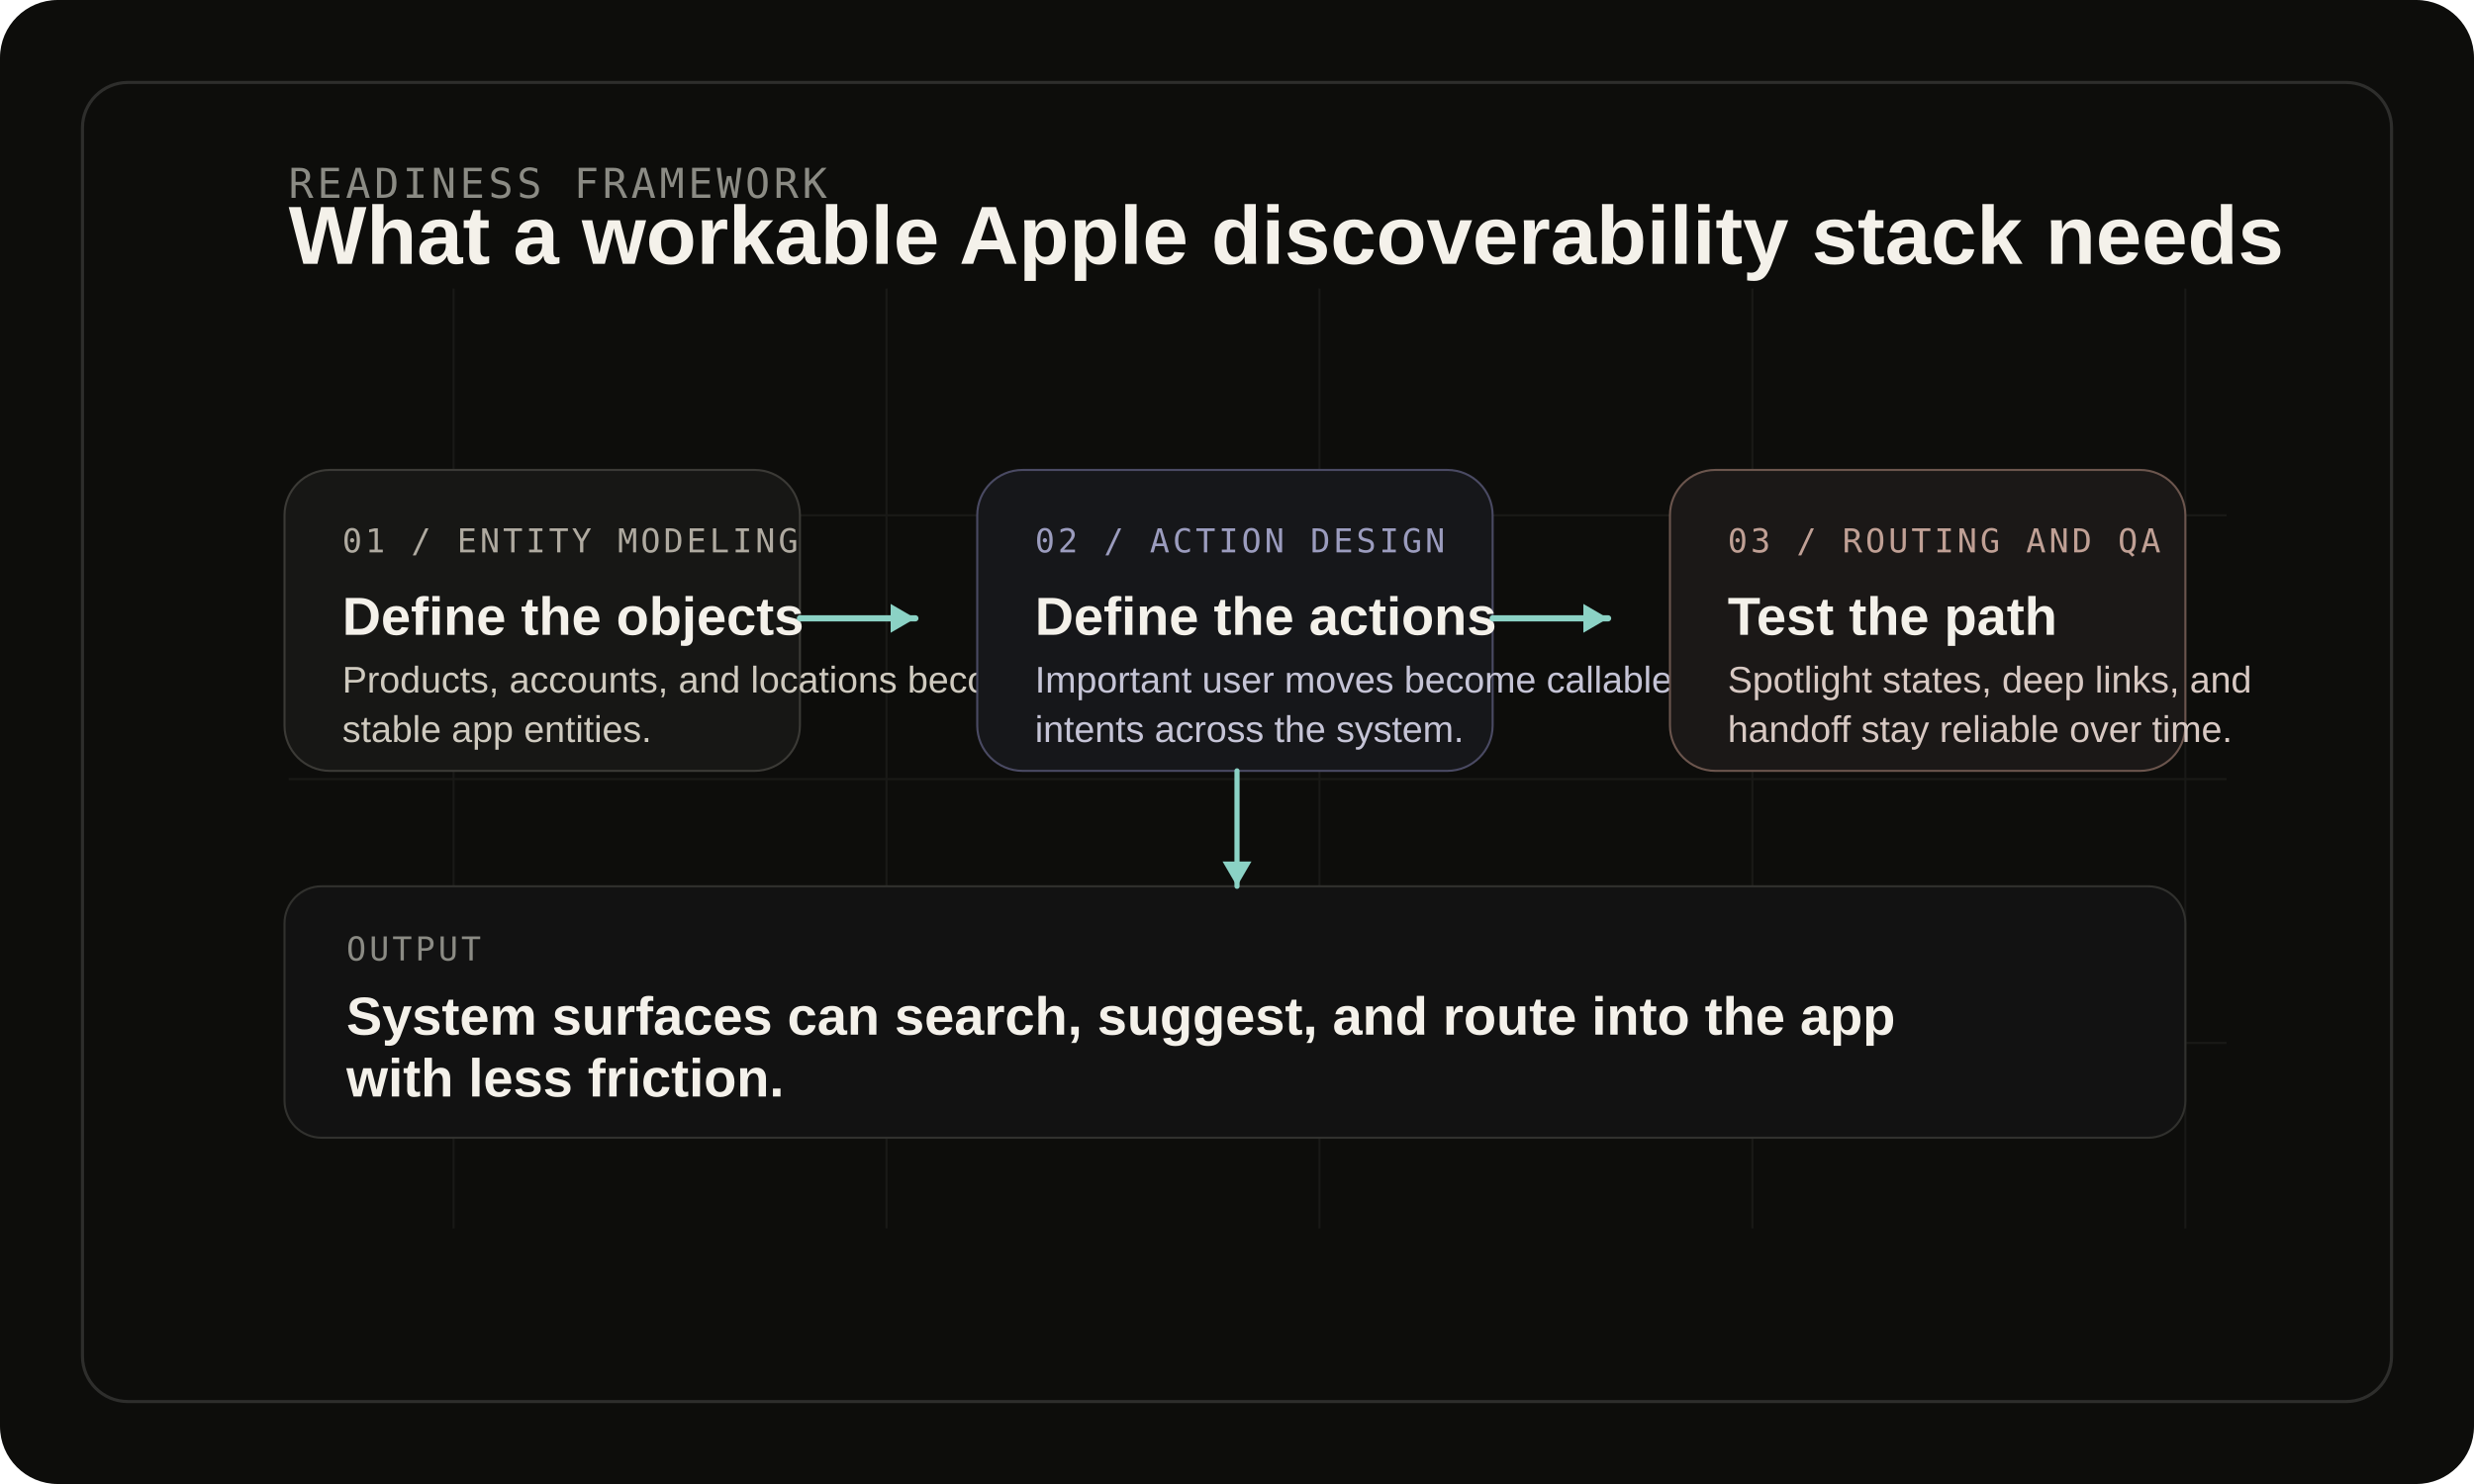
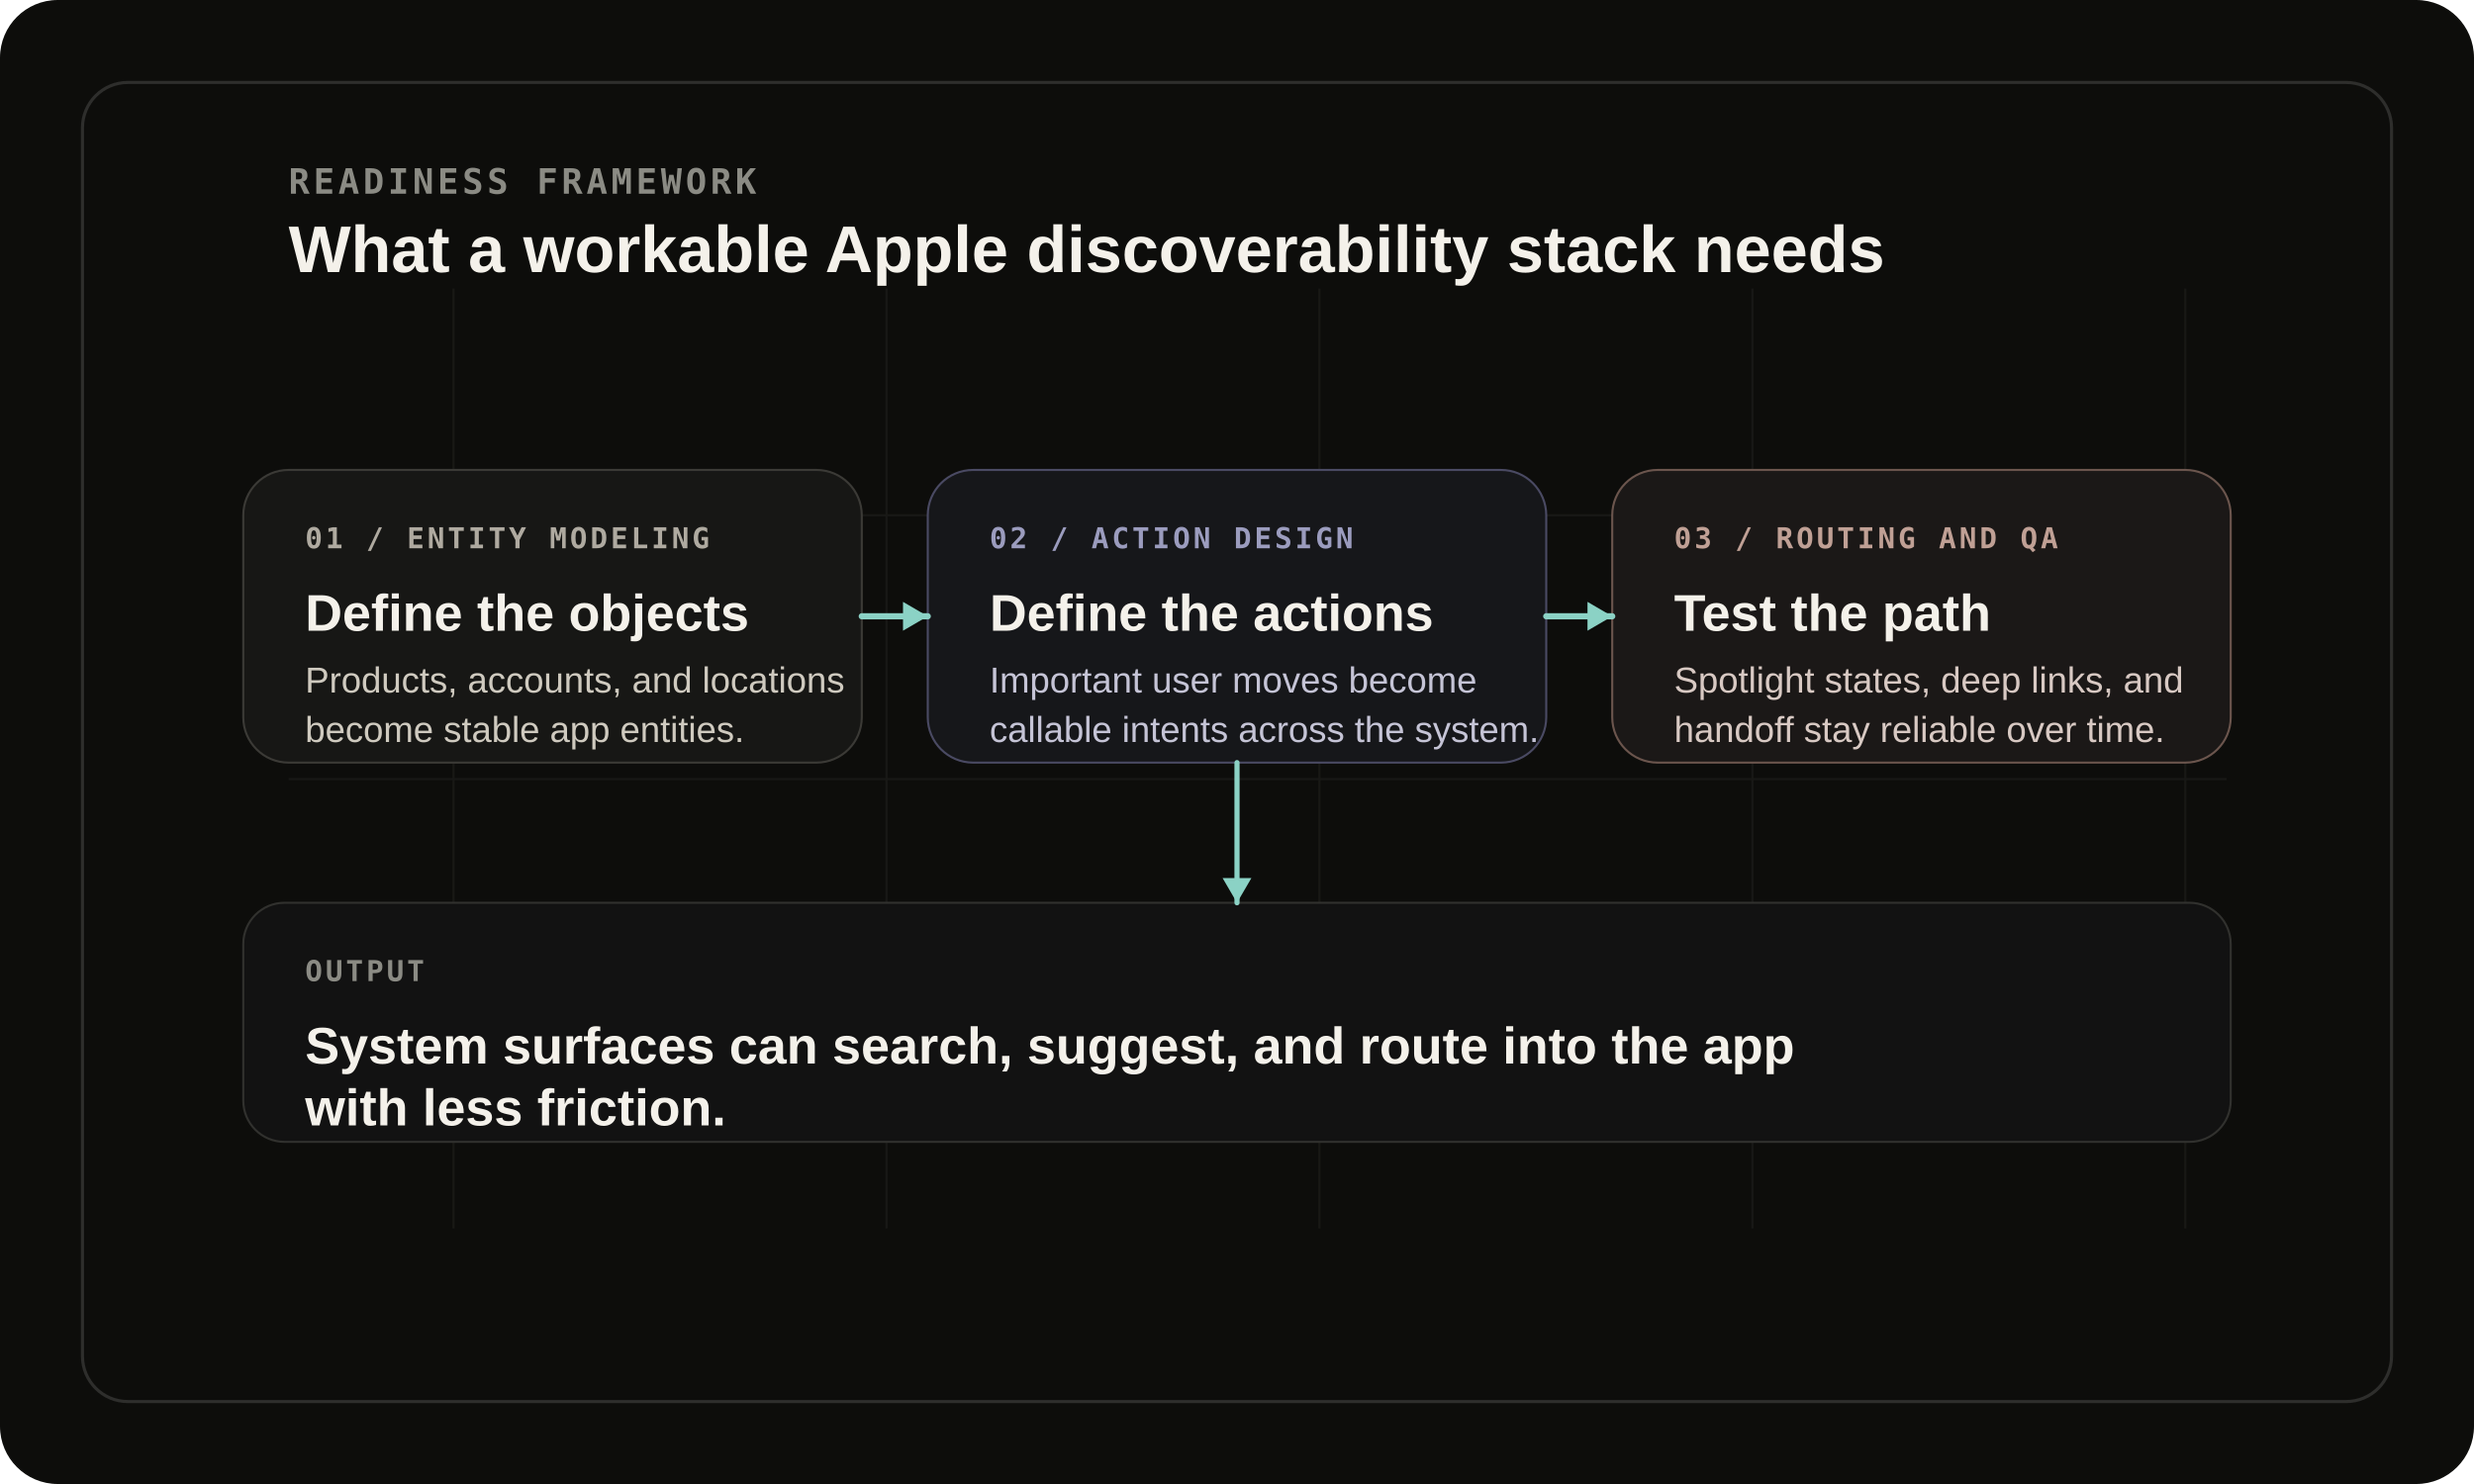
<svg xmlns="http://www.w3.org/2000/svg" width="1200" height="720" viewBox="0 0 1200 720" fill="none">
  <rect width="1200" height="720" rx="28" fill="#0D0D0B" />
  <rect x="40" y="40" width="1120" height="640" rx="22" stroke="rgba(255,255,255,0.14)" stroke-width="1.5" />
-   <g opacity="0.38">
+   <g opacity="0.36">
    <path d="M220 140V596" stroke="#2D2D29" />
    <path d="M430 140V596" stroke="#2D2D29" />
    <path d="M640 140V596" stroke="#2D2D29" />
    <path d="M850 140V596" stroke="#2D2D29" />
    <path d="M1060 140V596" stroke="#2D2D29" />
    <path d="M140 250H1080" stroke="#2D2D29" />
    <path d="M140 378H1080" stroke="#2D2D29" />
    <path d="M140 506H1080" stroke="#2D2D29" />
  </g>
-   <text x="140" y="96" fill="#8B8B84" font-family="Source Code Pro, monospace" font-size="20" letter-spacing="1.8">READINESS FRAMEWORK</text>
-   <text x="140" y="128" fill="#F4F1EA" font-family="Outfit, Arial, sans-serif" font-size="40" font-weight="700">What a workable Apple discoverability stack needs</text>
+   <text x="140" y="94" fill="#8B8B84" font-family="Source Code Pro, monospace" font-size="17" font-weight="600" letter-spacing="1.8">READINESS FRAMEWORK</text>
+   <text x="140" y="132" fill="#F4F1EA" font-family="Outfit, Arial, sans-serif" font-size="32" font-weight="700">What a workable Apple discoverability stack needs</text>
  <g>
-     <rect x="138" y="228" width="250" height="146" rx="22" fill="#171715" stroke="#3B3A36" />
-     <text x="166" y="268" fill="#AFAAA0" font-family="Source Code Pro, monospace" font-size="16" letter-spacing="1.5">01 / ENTITY MODELING</text>
-     <text x="166" y="308" fill="#F4F1EA" font-family="Outfit, Arial, sans-serif" font-size="26" font-weight="700">Define the objects</text>
-     <text x="166" y="336" fill="#CFCABF" font-family="Outfit, Arial, sans-serif" font-size="18">
-       <tspan x="166" dy="0">Products, accounts, and locations become</tspan>
-       <tspan x="166" dy="24">stable app entities.</tspan>
+     <rect x="118" y="228" width="300" height="142" rx="22" fill="#171715" stroke="#3B3A36" />
+     <text x="148" y="266" fill="#AFAAA0" font-family="Source Code Pro, monospace" font-size="14" font-weight="600" letter-spacing="1.45">01 / ENTITY MODELING</text>
+     <text x="148" y="306" fill="#F4F1EA" font-family="Outfit, Arial, sans-serif" font-size="25" font-weight="700">Define the objects</text>
+     <text x="148" y="336" fill="#CFCABF" font-family="Outfit, Arial, sans-serif" font-size="17.5" font-weight="500">
+       <tspan x="148" dy="0">Products, accounts, and locations</tspan>
+       <tspan x="148" dy="24">become stable app entities.</tspan>
    </text>
  </g>
  <g>
-     <rect x="474" y="228" width="250" height="146" rx="22" fill="#16171A" stroke="#4A4A63" />
-     <text x="502" y="268" fill="#9B9CBE" font-family="Source Code Pro, monospace" font-size="16" letter-spacing="1.5">02 / ACTION DESIGN</text>
-     <text x="502" y="308" fill="#F4F1EA" font-family="Outfit, Arial, sans-serif" font-size="26" font-weight="700">Define the actions</text>
-     <text x="502" y="336" fill="#C5C4D6" font-family="Outfit, Arial, sans-serif" font-size="18">
-       <tspan x="502" dy="0">Important user moves become callable</tspan>
-       <tspan x="502" dy="24">intents across the system.</tspan>
+     <rect x="450" y="228" width="300" height="142" rx="22" fill="#16171A" stroke="#4A4A63" />
+     <text x="480" y="266" fill="#9B9CBE" font-family="Source Code Pro, monospace" font-size="14" font-weight="600" letter-spacing="1.45">02 / ACTION DESIGN</text>
+     <text x="480" y="306" fill="#F4F1EA" font-family="Outfit, Arial, sans-serif" font-size="25" font-weight="700">Define the actions</text>
+     <text x="480" y="336" fill="#C5C4D6" font-family="Outfit, Arial, sans-serif" font-size="17.5" font-weight="500">
+       <tspan x="480" dy="0">Important user moves become</tspan>
+       <tspan x="480" dy="24">callable intents across the system.</tspan>
    </text>
  </g>
  <g>
-     <rect x="810" y="228" width="250" height="146" rx="22" fill="#1B1817" stroke="#6B554D" />
-     <text x="838" y="268" fill="#C0A095" font-family="Source Code Pro, monospace" font-size="16" letter-spacing="1.5">03 / ROUTING AND QA</text>
-     <text x="838" y="308" fill="#F4F1EA" font-family="Outfit, Arial, sans-serif" font-size="26" font-weight="700">Test the path</text>
-     <text x="838" y="336" fill="#D8C9C3" font-family="Outfit, Arial, sans-serif" font-size="18">
-       <tspan x="838" dy="0">Spotlight states, deep links, and</tspan>
-       <tspan x="838" dy="24">handoff stay reliable over time.</tspan>
+     <rect x="782" y="228" width="300" height="142" rx="22" fill="#1B1817" stroke="#6B554D" />
+     <text x="812" y="266" fill="#C0A095" font-family="Source Code Pro, monospace" font-size="14" font-weight="600" letter-spacing="1.45">03 / ROUTING AND QA</text>
+     <text x="812" y="306" fill="#F4F1EA" font-family="Outfit, Arial, sans-serif" font-size="25" font-weight="700">Test the path</text>
+     <text x="812" y="336" fill="#D8C9C3" font-family="Outfit, Arial, sans-serif" font-size="17.5" font-weight="500">
+       <tspan x="812" dy="0">Spotlight states, deep links, and</tspan>
+       <tspan x="812" dy="24">handoff stay reliable over time.</tspan>
    </text>
  </g>
  <g>
-     <rect x="138" y="430" width="922" height="122" rx="18" fill="#121212" stroke="#31312E" />
-     <text x="168" y="466" fill="#8B8B84" font-family="Source Code Pro, monospace" font-size="16" letter-spacing="1.5">OUTPUT</text>
-     <text x="168" y="502" fill="#F4F1EA" font-family="Outfit, Arial, sans-serif" font-size="26" font-weight="700">
-       <tspan x="168" dy="0">System surfaces can search, suggest, and route into the app</tspan>
-       <tspan x="168" dy="30">with less friction.</tspan>
+     <rect x="118" y="438" width="964" height="116" rx="20" fill="#121212" stroke="#31312E" />
+     <text x="148" y="476" fill="#8B8B84" font-family="Source Code Pro, monospace" font-size="14" font-weight="600" letter-spacing="1.45">OUTPUT</text>
+     <text x="148" y="516" fill="#F4F1EA" font-family="Outfit, Arial, sans-serif" font-size="25" font-weight="700">
+       <tspan x="148" dy="0">System surfaces can search, suggest, and route into the app</tspan>
+       <tspan x="148" dy="30">with less friction.</tspan>
    </text>
  </g>
-   <g stroke-linecap="round" stroke-linejoin="round">
-     <path d="M388 300H444" stroke="#8BD2C5" stroke-width="3" />
-     <path d="M724 300H780" stroke="#8BD2C5" stroke-width="3" />
-     <path d="M600 374V430" stroke="#8BD2C5" stroke-width="2.5" />
+   <g stroke-linecap="round" stroke-linejoin="round" fill="none">
+     <path d="M418 299H450" stroke="#8BD2C5" stroke-width="3" />
+     <path d="M750 299H782" stroke="#8BD2C5" stroke-width="3" />
+     <path d="M600 370V438" stroke="#8BD2C5" stroke-width="2.5" />
  </g>
  <g fill="#8BD2C5">
-     <path d="M444 300L432 293V307L444 300Z" />
-     <path d="M780 300L768 293V307L780 300Z" />
-     <path d="M600 430L593 418H607L600 430Z" />
+     <path d="M450 299L438 292V306L450 299Z" />
+     <path d="M782 299L770 292V306L782 299Z" />
+     <path d="M600 438L593 426H607L600 438Z" />
  </g>
</svg>
